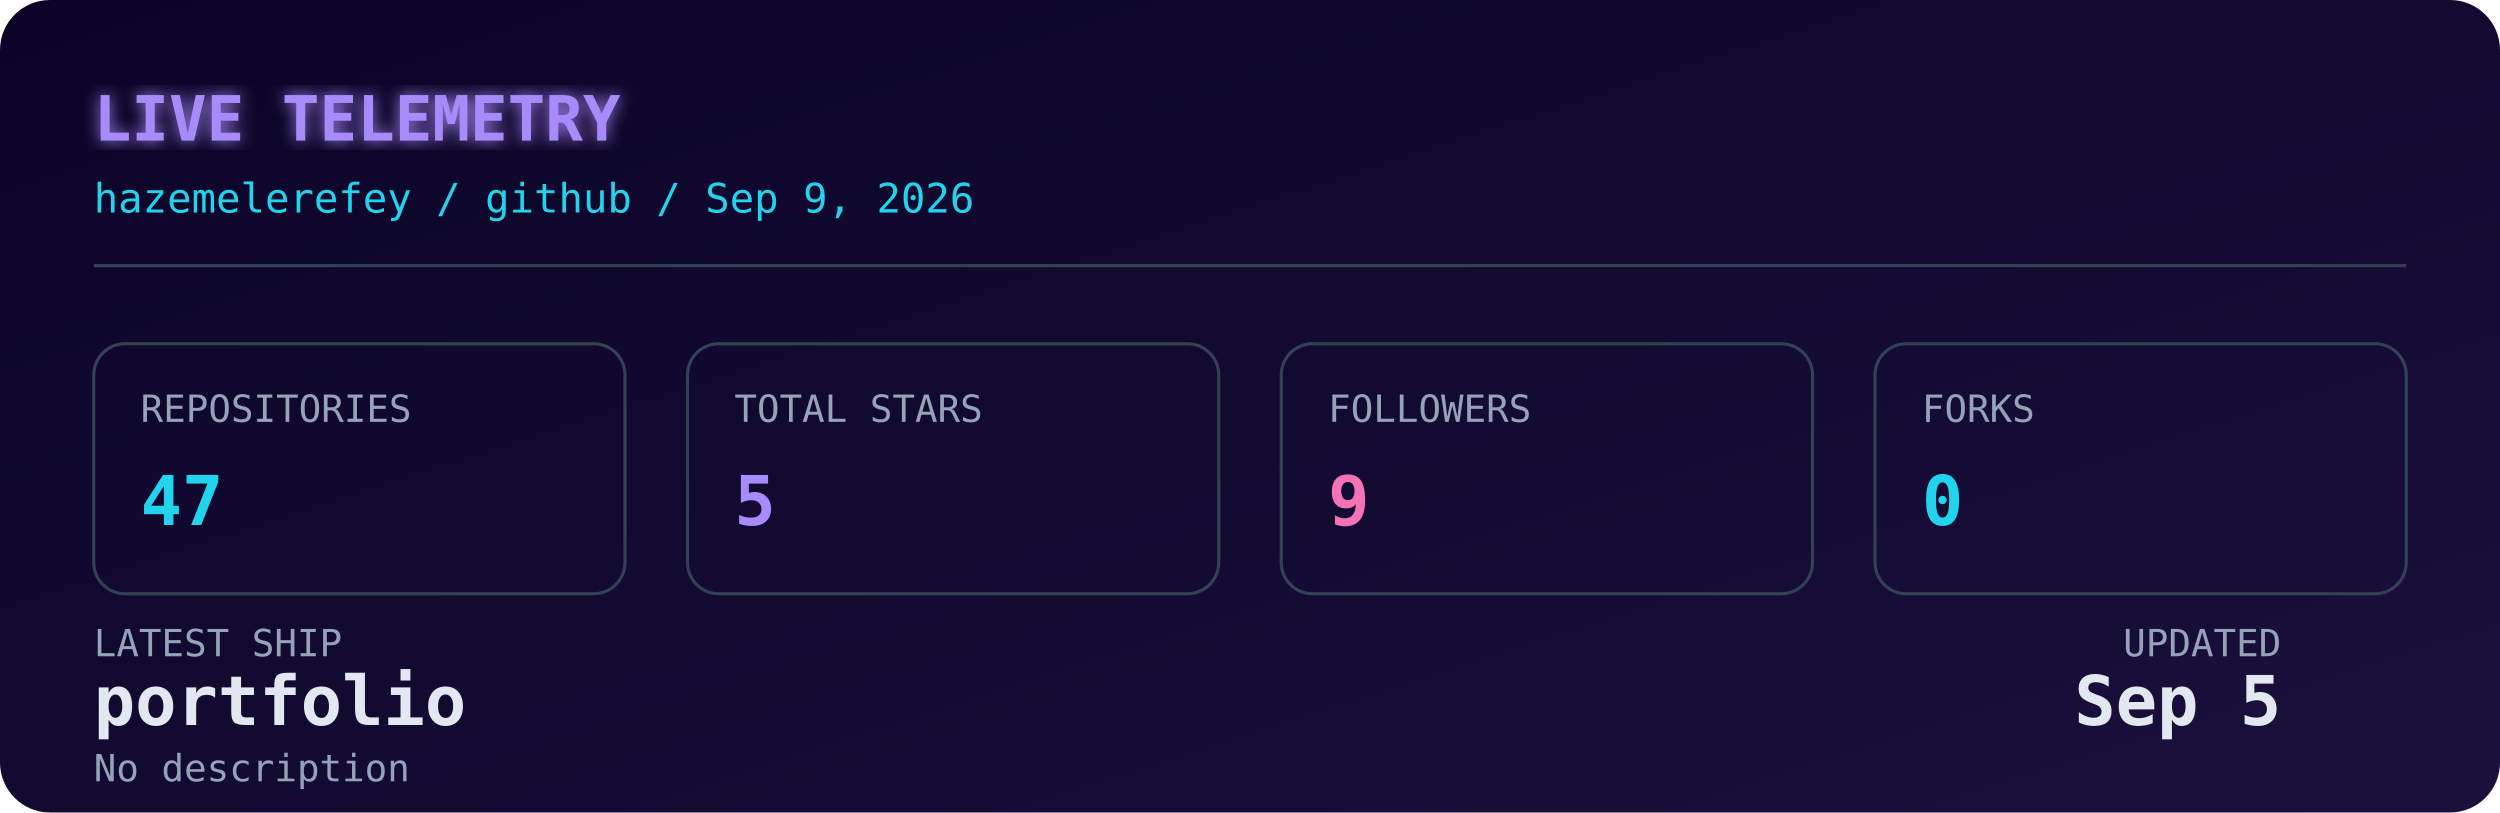
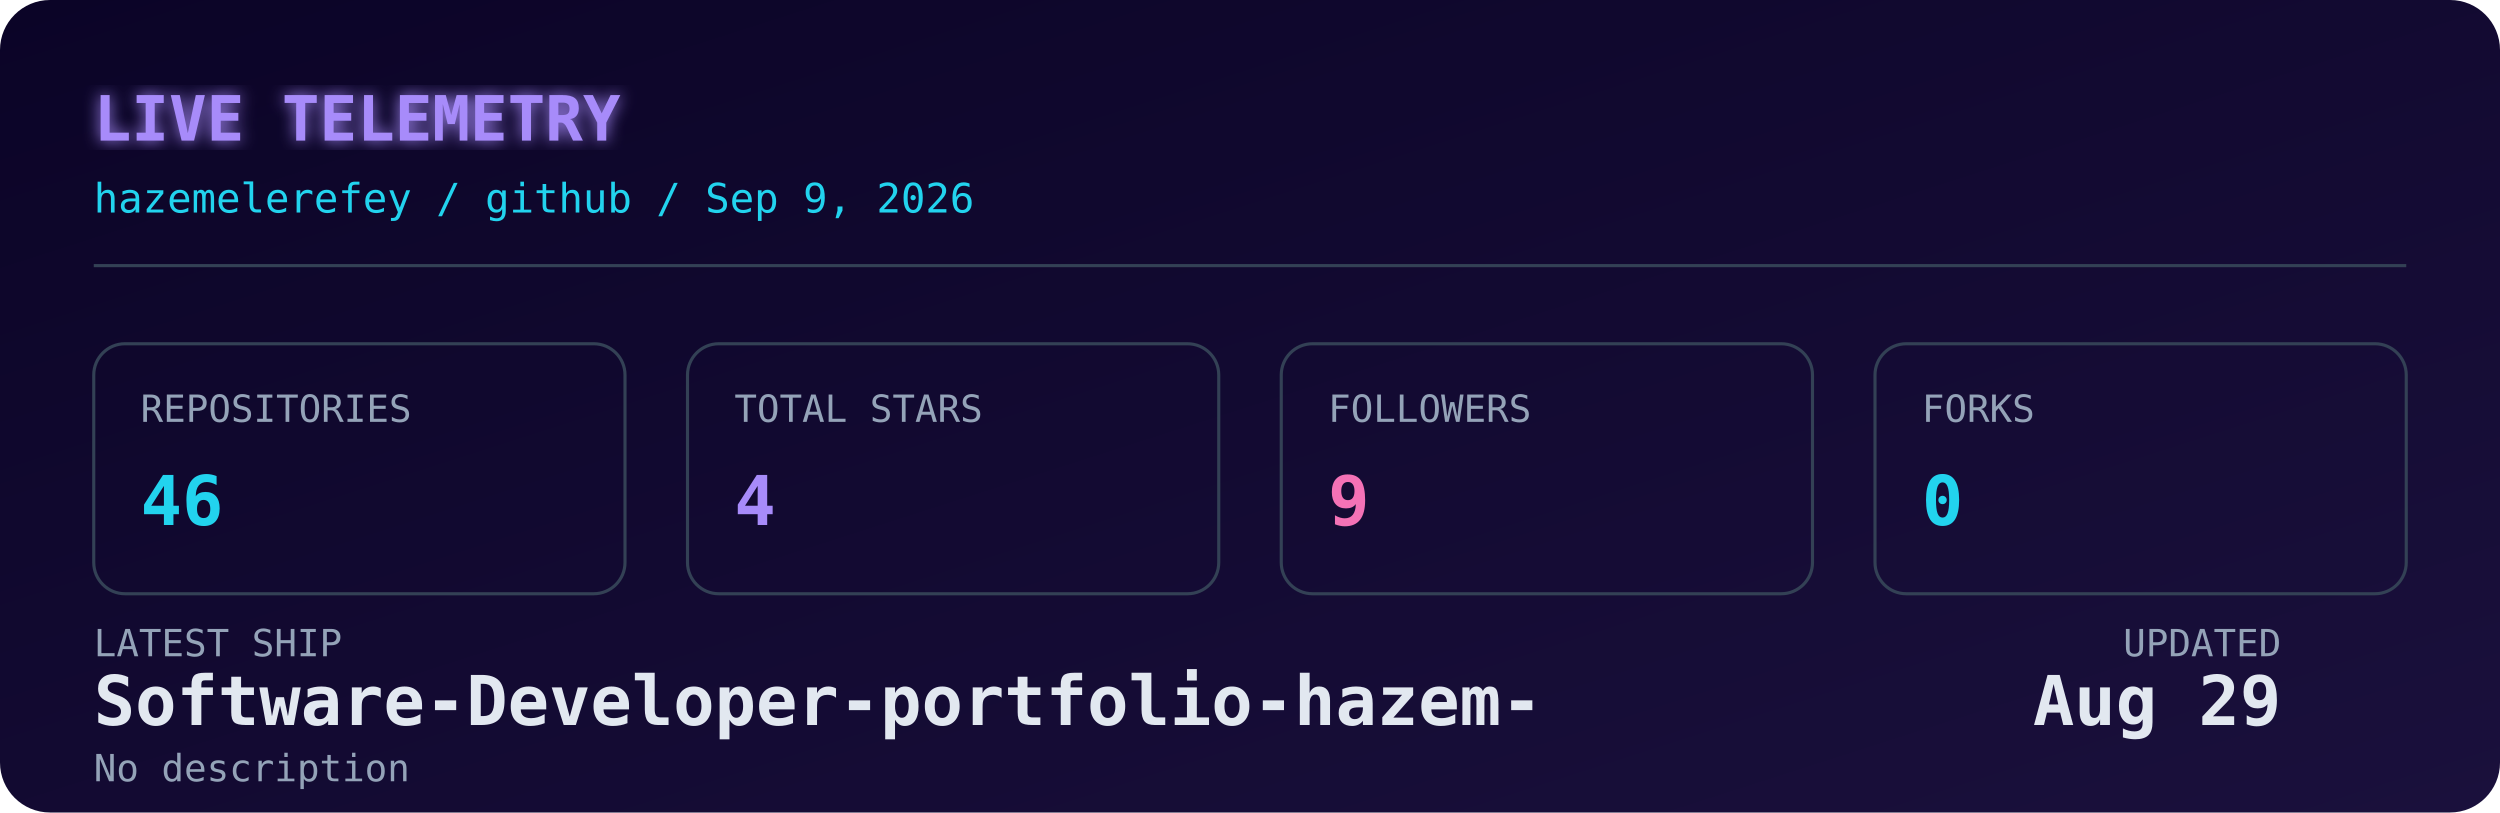
<svg xmlns="http://www.w3.org/2000/svg" width="800" height="260" viewBox="0 0 800 260" role="img" aria-label="Live GitHub dashboard for Hazem Elerefy">
  <defs>
    <linearGradient id="bg" x1="0" y1="0" x2="1" y2="1">
      <stop offset="0%" stop-color="#0b0427" />
      <stop offset="100%" stop-color="#1a103c" />
    </linearGradient>
    <filter id="glow" x="-20%" y="-20%" width="140%" height="140%">
      <feGaussianBlur stdDeviation="2.5" result="blur" />
      <feMerge>
        <feMergeNode in="blur" />
        <feMergeNode in="SourceGraphic" />
      </feMerge>
    </filter>
    <style>
      .mono { font-family: 'JetBrains Mono', 'SFMono-Regular', 'Fira Code', monospace; }
      .label { fill: #94a3b8; font-size: 12px; }
      .value { fill: #e2e8f0; font-size: 22px; font-weight: 700; }
      .accent { fill: #22d3ee; }
      .purple { fill: #a78bfa; }
      .pink { fill: #f472b6; }
      .title { fill: #a78bfa; font-size: 20px; font-weight: 700; }
      .subtitle { fill: #22d3ee; font-size: 13px; }
      .box { fill: none; stroke: #334155; stroke-width: 1; }
      @media (prefers-color-scheme: light) {
        .value { fill: #0f172a; }
        .label { fill: #475569; }
        .title { fill: #7c3aed; }
        .subtitle { fill: #0891b2; }
        .box { stroke: #cbd5e1; }
      }
    </style>
  </defs>
  <rect width="800" height="260" rx="16" fill="url(#bg)" />
  <text x="30" y="45" class="mono title" filter="url(#glow)">LIVE TELEMETRY</text>
  <text x="30" y="68" class="mono subtitle">hazemelerefey / github / Sep 9, 2026</text>
  <line x1="30" y1="85" x2="770" y2="85" stroke="#334155" stroke-width="1" />
  <g transform="translate(30, 110)">
    <rect width="170" height="80" rx="10" class="box" />
    <text x="15" y="25" class="mono label">REPOSITORIES</text>
-     <text x="15" y="58" class="mono value accent">47</text>
+     <text x="15" y="58" class="mono value accent">46</text>
  </g>
  <g transform="translate(220, 110)">
    <rect width="170" height="80" rx="10" class="box" />
    <text x="15" y="25" class="mono label">TOTAL STARS</text>
-     <text x="15" y="58" class="mono value purple">5</text>
+     <text x="15" y="58" class="mono value purple">4</text>
  </g>
  <g transform="translate(410, 110)">
    <rect width="170" height="80" rx="10" class="box" />
    <text x="15" y="25" class="mono label">FOLLOWERS</text>
    <text x="15" y="58" class="mono value pink">9</text>
  </g>
  <g transform="translate(600, 110)">
    <rect width="170" height="80" rx="10" class="box" />
    <text x="15" y="25" class="mono label">FORKS</text>
    <text x="15" y="58" class="mono value accent">0</text>
  </g>
  <g transform="translate(30, 210)">
    <text x="0" y="0" class="mono label">LATEST SHIP</text>
-     <text x="0" y="22" class="mono value" font-size="15" fill="#e2e8f0">portfolio</text>
+     <text x="0" y="22" class="mono value" font-size="15" fill="#e2e8f0">Software-Developer-portfolio-hazem-</text>
    <text x="0" y="40" class="mono label" font-size="11">No description</text>
    <text x="700" y="0" class="mono label" text-anchor="end">UPDATED</text>
-     <text x="700" y="22" class="mono value" font-size="15" text-anchor="end" fill="#e2e8f0">Sep 5</text>
+     <text x="700" y="22" class="mono value" font-size="15" text-anchor="end" fill="#e2e8f0">Aug 29</text>
  </g>
</svg>
